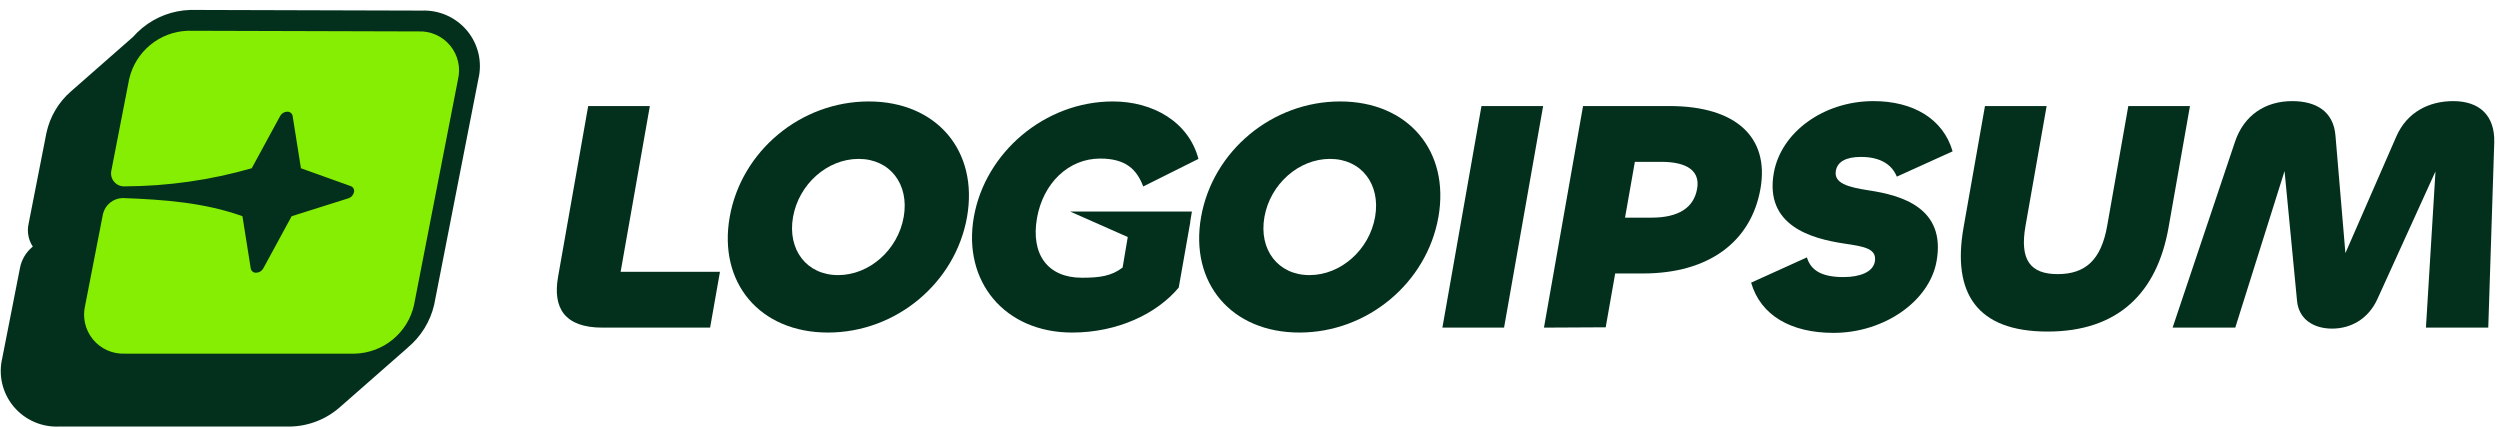
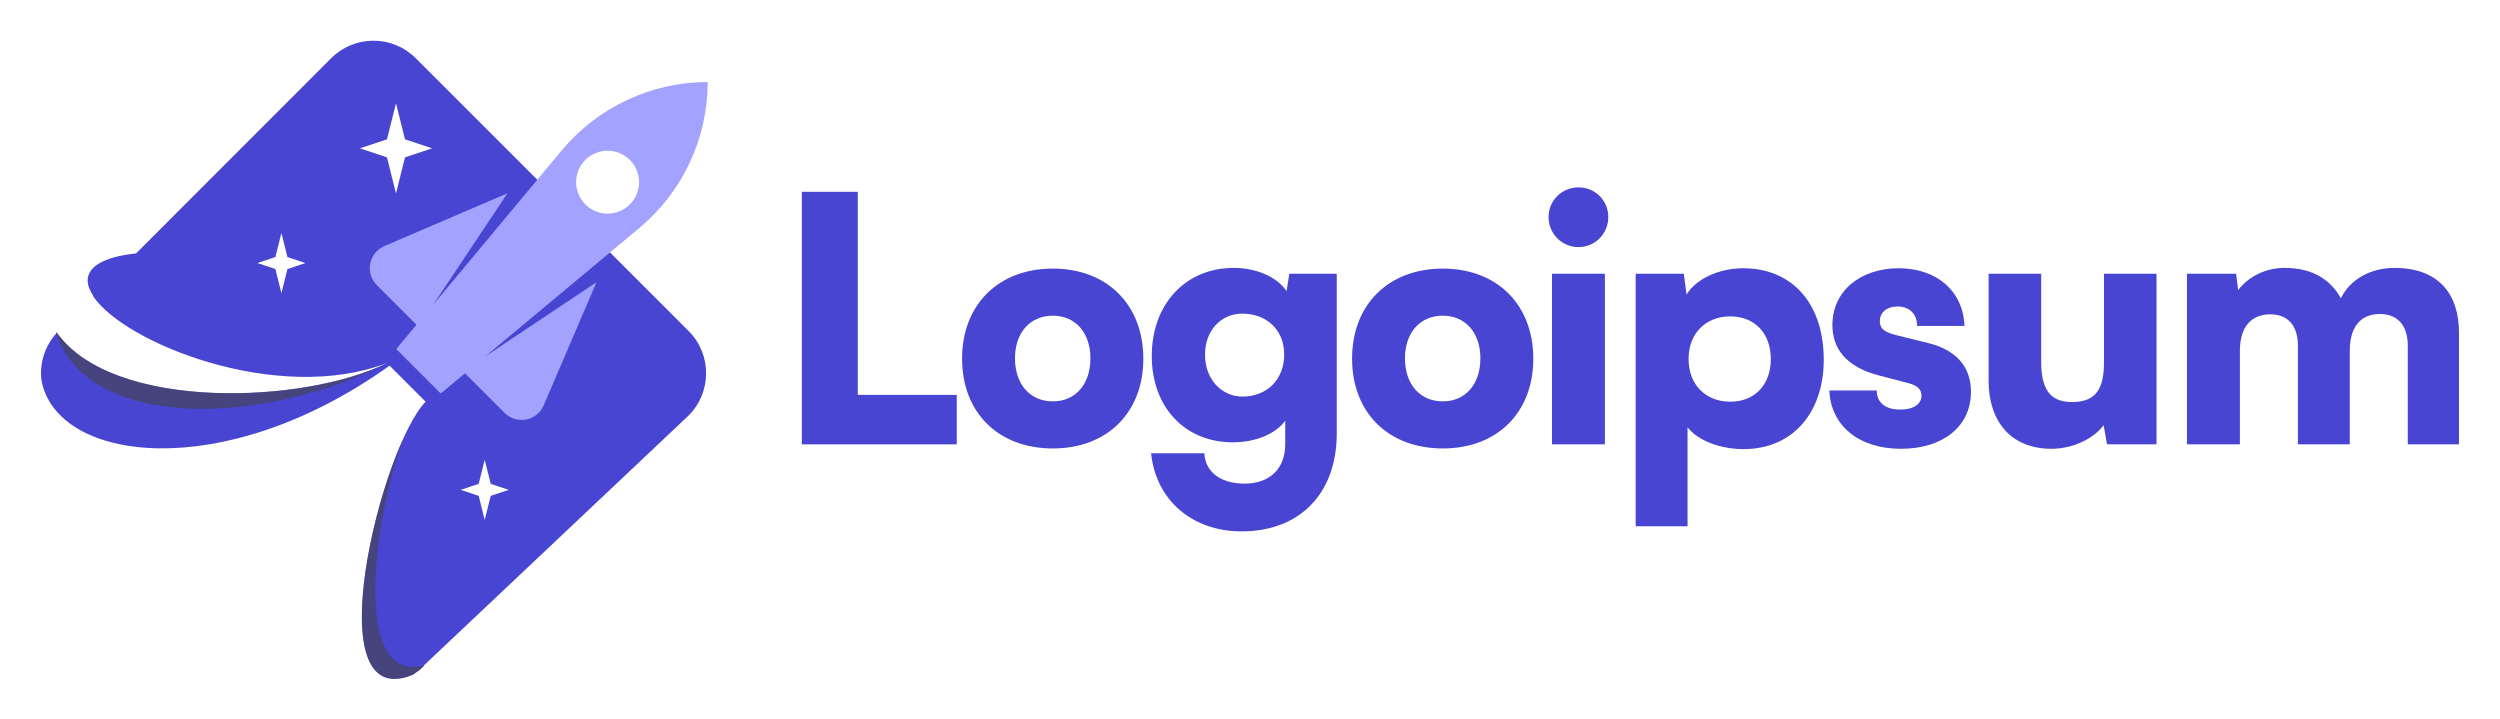
- <svg xmlns="http://www.w3.org/2000/svg" width="240" height="41" viewBox="0 0 240 41" fill="none">
-   <path d="M39.145 33.366L39.148 33.37L32.678 39.047C31.351 40.239 29.636 40.915 27.848 40.948L27.833 40.949H5.66C4.839 40.983 4.022 40.83 3.27 40.499C2.505 40.164 1.829 39.655 1.297 39.012C0.764 38.37 0.391 37.613 0.205 36.802C0.023 36.005 0.027 35.176 0.217 34.38L1.925 25.688C2.076 24.932 2.478 24.247 3.065 23.743L3.149 23.671C2.967 23.396 2.834 23.093 2.756 22.772C2.653 22.348 2.649 21.906 2.745 21.481L4.455 12.773L4.458 12.76C4.791 11.198 5.629 9.787 6.845 8.744L12.768 3.546C13.043 3.233 13.344 2.941 13.669 2.675C14.966 1.613 16.579 1.008 18.258 0.954L18.286 0.953L40.485 1.017C41.305 0.983 42.122 1.137 42.873 1.466C43.638 1.802 44.314 2.311 44.846 2.953C45.378 3.595 45.752 4.352 45.938 5.164C46.12 5.961 46.116 6.79 45.925 7.585L41.685 29.23L41.679 29.257C41.306 30.865 40.416 32.308 39.145 33.366Z" fill="#03301D" />
-   <path d="M40.139 3.017C40.722 2.988 41.304 3.095 41.838 3.331C42.372 3.566 42.844 3.924 43.216 4.374C43.587 4.825 43.848 5.356 43.978 5.925C44.108 6.494 44.102 7.086 43.962 7.653L39.74 29.312C39.444 30.599 38.73 31.752 37.709 32.591C36.689 33.429 35.42 33.907 34.1 33.949H12.01C11.427 33.978 10.844 33.87 10.31 33.635C9.775 33.399 9.303 33.042 8.931 32.592C8.559 32.141 8.297 31.61 8.166 31.041C8.036 30.472 8.04 29.88 8.178 29.312L9.883 20.55C9.983 20.122 10.221 19.74 10.561 19.462C10.901 19.184 11.324 19.026 11.763 19.013C15.794 19.156 19.665 19.459 23.274 20.757L24.071 25.768C24.09 25.889 24.154 25.998 24.25 26.075C24.345 26.151 24.466 26.189 24.588 26.182C24.729 26.18 24.866 26.14 24.987 26.067C25.107 25.994 25.206 25.891 25.274 25.768L27.998 20.757L33.447 19.037C33.579 18.994 33.697 18.919 33.791 18.817C33.885 18.715 33.95 18.59 33.981 18.455C34.012 18.336 33.997 18.209 33.94 18.1C33.882 17.991 33.786 17.907 33.67 17.866L28.89 16.153L28.094 11.142C28.074 11.021 28.011 10.91 27.915 10.833C27.82 10.755 27.699 10.715 27.576 10.72C27.434 10.723 27.296 10.764 27.176 10.838C27.056 10.913 26.957 11.018 26.891 11.142L24.166 16.153C20.216 17.286 16.128 17.87 12.018 17.89C11.82 17.906 11.622 17.876 11.439 17.801C11.255 17.726 11.093 17.609 10.963 17.459C10.834 17.309 10.743 17.13 10.696 16.938C10.65 16.745 10.649 16.544 10.695 16.352L12.4 7.589C12.695 6.303 13.408 5.151 14.427 4.312C15.445 3.473 16.713 2.996 18.032 2.953L40.139 3.017Z" fill="#86EE02" />
-   <path d="M176.026 31.956C171.93 31.956 169.024 30.286 168.108 27.135L173.464 24.708C173.844 26 174.954 26.599 176.97 26.599C178.538 26.599 179.806 26.126 179.983 25.118C180.206 23.857 178.959 23.668 177.057 23.384C173.908 22.912 169.389 21.683 170.284 16.609C170.973 12.701 175.053 9.707 179.853 9.707C183.629 9.707 186.534 11.378 187.451 14.529L182.095 16.956C181.67 15.916 180.668 15.065 178.652 15.065C177.244 15.065 176.398 15.506 176.243 16.388C176.032 17.586 177.373 17.964 179.429 18.279C182.546 18.752 186.815 19.95 185.915 25.055C185.226 28.962 180.826 31.956 176.026 31.956Z" fill="#03301D" />
-   <path d="M208.57 31.452H214.586L219.317 16.42L220.514 28.868C220.677 30.664 222.121 31.547 223.881 31.547C225.673 31.547 227.339 30.633 228.216 28.742L233.807 16.451L232.89 31.452H238.874L239.448 13.678C239.52 11.094 238.036 9.707 235.508 9.707C233.204 9.707 231.069 10.747 230.044 13.111L225.159 24.298L224.205 13.016C224.014 10.653 222.292 9.707 220.052 9.707C217.46 9.707 215.429 11.063 214.569 13.584L208.57 31.452Z" fill="#03301D" />
-   <path d="M188.501 21.84C187.39 28.143 189.78 31.83 196.564 31.83C203.316 31.83 207.07 28.143 208.181 21.84L210.237 10.18H204.317L202.289 21.683C201.711 24.96 200.192 26.315 197.536 26.315C194.912 26.315 193.871 24.96 194.449 21.683L196.477 10.18H190.557L188.501 21.84Z" fill="#03301D" />
-   <path fill-rule="evenodd" clip-rule="evenodd" d="M148.221 31.452L154.147 31.421L155.058 26.252H157.746C164.018 26.252 168.104 23.227 169.004 18.122C169.876 13.174 166.66 10.18 160.26 10.18H151.972L148.221 31.452ZM156.947 15.537H159.475C162.035 15.537 163.218 16.451 162.924 18.122C162.607 19.918 161.187 20.895 158.531 20.895H156.003L156.947 15.537Z" fill="#03301D" />
-   <path d="M142.221 10.18H148.141L144.39 31.452H138.47L142.221 10.18Z" fill="#03301D" />
-   <path fill-rule="evenodd" clip-rule="evenodd" d="M115.304 20.832C114.187 27.166 118.212 31.925 124.74 31.925C131.268 31.925 136.971 27.166 138.088 20.832C139.205 14.498 135.18 9.739 128.652 9.739C122.124 9.739 116.421 14.498 115.304 20.832ZM132.008 20.832C131.452 23.983 128.72 26.41 125.712 26.41C122.704 26.41 120.828 23.983 121.384 20.832C121.94 17.68 124.671 15.254 127.679 15.254C130.687 15.254 132.564 17.68 132.008 20.832Z" fill="#03301D" />
-   <path d="M102.926 31.925C96.462 31.925 92.395 27.04 93.49 20.832C94.585 14.624 100.31 9.739 106.838 9.739C110.678 9.739 114.11 11.693 115.05 15.254L109.751 17.901C109.138 16.294 108.111 15.222 105.615 15.222C102.575 15.222 100.143 17.586 99.553 20.926C98.937 24.424 100.59 26.662 103.854 26.662C105.582 26.662 106.698 26.504 107.77 25.685L108.266 22.754L102.727 20.306H114.423L114.258 21.305H114.271L114.088 22.34L114.077 22.409L114.076 22.409L113.159 27.607C111.051 30.128 107.278 31.925 102.926 31.925Z" fill="#03301D" />
-   <path fill-rule="evenodd" clip-rule="evenodd" d="M70.051 20.832C68.934 27.166 72.959 31.925 79.487 31.925C86.015 31.925 91.719 27.166 92.835 20.832C93.952 14.498 89.927 9.739 83.399 9.739C76.871 9.739 71.168 14.498 70.051 20.832ZM86.755 20.832C86.2 23.983 83.468 26.41 80.46 26.41C77.452 26.41 75.576 23.983 76.131 20.832C76.687 17.68 79.419 15.254 82.427 15.254C85.435 15.254 87.311 17.68 86.755 20.832Z" fill="#03301D" />
-   <path d="M62.386 10.18L59.58 26.095H69.116L68.171 31.452H57.835C54.187 31.452 53.048 29.561 53.576 26.567L56.466 10.18H62.386Z" fill="#03301D" />
+ <svg xmlns="http://www.w3.org/2000/svg" id="logo-33" width="160" height="46" viewBox="0 0 160 46" fill="none">
+   <path fill-rule="evenodd" clip-rule="evenodd" d="M26.605 3.724C25.111 2.231 22.689 2.232 21.196 3.725L8.735 16.192L8.724 16.189L8.685 16.193C8.701 16.201 8.717 16.208 8.733 16.216C6.547 16.445 5.619 17.102 5.609 17.946C5.613 18.259 5.741 18.598 5.978 18.95L5.966 18.962C7.954 21.959 17.799 25.913 24.764 23.234C19.544 25.844 7.25 26.361 3.64 21.294C2.855 22.142 2.527 23.257 2.651 24.328C3.605 29.585 14.269 31.02 24.933 23.402L27.241 25.71C24.369 28.66 20.128 45.797 26.43 43.18C26.58 43.079 26.707 42.988 26.879 42.857L27.16 42.592C27.144 42.596 27.128 42.6 27.112 42.604L43.992 26.668C45.559 25.188 45.595 22.706 44.07 21.183L26.605 3.724ZM24.766 8.917L25.343 6.61L25.92 8.917L27.651 9.494L25.92 10.071L25.343 12.379L24.766 10.071L23.036 9.494L24.766 8.917ZM17.625 16.451L18.01 14.912L18.395 16.451L19.549 16.835L18.395 17.22L18.01 18.759L17.625 17.22L16.472 16.835L17.625 16.451ZM31.021 29.428L30.637 30.966L29.483 31.351L30.637 31.735L31.021 33.274L31.406 31.735L32.56 31.351L31.406 30.966L31.021 29.428Z" class="ccustom" fill="#4845D2" />
+   <path d="M54.898 12.275H51.316V28.439H61.232V25.272H54.898V12.275Z" class="ccustom" fill="#4845D2" />
+   <path d="M61.574 22.956C61.574 26.407 63.89 28.701 67.384 28.701C70.857 28.701 73.173 26.407 73.173 22.956C73.173 19.505 70.857 17.19 67.384 17.19C63.89 17.19 61.574 19.505 61.574 22.956ZM64.96 22.934C64.96 21.296 65.921 20.204 67.384 20.204C68.826 20.204 69.787 21.296 69.787 22.934C69.787 24.595 68.826 25.687 67.384 25.687C65.921 25.687 64.96 24.595 64.96 22.934Z" class="ccustom" fill="#4845D2" />
+   <path d="M73.714 22.782C73.714 26.08 75.854 28.308 78.89 28.308C80.354 28.308 81.621 27.783 82.254 26.932V28.439C82.254 29.946 81.315 30.951 79.655 30.951C78.169 30.951 77.143 30.252 77.077 29.007H73.67C73.976 31.999 76.291 34.008 79.458 34.008C83.193 34.008 85.552 31.584 85.552 27.74V17.518H82.516L82.341 18.631C81.73 17.736 80.441 17.146 78.956 17.146C75.898 17.146 73.714 19.44 73.714 22.782ZM77.121 22.694C77.121 21.122 78.17 20.073 79.502 20.073C81.053 20.073 82.189 21.1 82.189 22.694C82.189 24.289 81.075 25.381 79.524 25.381C78.191 25.381 77.121 24.289 77.121 22.694Z" class="ccustom" fill="#4845D2" />
+   <path d="M86.533 22.956C86.533 26.407 88.848 28.701 92.343 28.701C95.816 28.701 98.131 26.407 98.131 22.956C98.131 19.505 95.816 17.19 92.343 17.19C88.848 17.19 86.533 19.505 86.533 22.956ZM89.918 22.934C89.918 21.296 90.879 20.204 92.343 20.204C93.784 20.204 94.745 21.296 94.745 22.934C94.745 24.595 93.784 25.687 92.343 25.687C90.879 25.687 89.918 24.595 89.918 22.934Z" class="ccustom" fill="#4845D2" />
+   <path d="M101.031 15.814C102.079 15.814 102.931 14.962 102.931 13.892C102.931 12.822 102.079 11.992 101.031 11.992C99.961 11.992 99.109 12.822 99.109 13.892C99.109 14.962 99.961 15.814 101.031 15.814ZM99.327 28.439H102.713V17.518H99.327V28.439Z" class="ccustom" fill="#4845D2" />
+   <path d="M104.683 33.681H108.003V27.347C108.637 28.177 110.078 28.744 111.586 28.744C114.84 28.744 116.806 26.255 116.718 22.803C116.631 19.287 114.6 17.168 111.564 17.168C110.013 17.168 108.55 17.845 107.938 18.85L107.763 17.518H104.683V33.681ZM108.069 22.978C108.069 21.34 109.161 20.248 110.734 20.248C112.328 20.248 113.333 21.362 113.333 22.978C113.333 24.595 112.328 25.708 110.734 25.708C109.161 25.708 108.069 24.616 108.069 22.978Z" class="ccustom" fill="#4845D2" />
+   <path d="M117.077 24.988C117.164 27.194 118.912 28.723 121.664 28.723C124.307 28.723 126.142 27.325 126.142 25.075C126.142 23.459 125.18 22.388 123.389 21.952L121.445 21.471C120.746 21.296 120.31 21.122 120.31 20.554C120.31 19.986 120.768 19.614 121.445 19.614C122.21 19.614 122.712 20.117 122.69 20.86H125.727C125.639 18.588 123.914 17.168 121.511 17.168C119.086 17.168 117.274 18.61 117.274 20.794C117.274 22.257 118.082 23.459 120.244 24.027L122.166 24.529C122.734 24.682 122.974 24.944 122.974 25.315C122.974 25.861 122.472 26.211 121.62 26.211C120.637 26.211 120.113 25.752 120.113 24.988H117.077Z" class="ccustom" fill="#4845D2" />
+   <path d="M131.29 28.723C132.623 28.723 133.955 28.111 134.632 27.215L134.851 28.439H138.018V17.518H134.654V23.197C134.654 24.835 134.173 25.73 132.623 25.73C131.421 25.73 130.635 25.184 130.635 23.153V17.518H127.271V24.376C127.271 26.975 128.713 28.723 131.29 28.723Z" class="ccustom" fill="#4845D2" />
+   <path d="M143.352 28.439V22.476C143.352 20.641 144.335 20.117 145.296 20.117C146.366 20.117 147.065 20.772 147.065 22.126V28.439H150.385V22.476C150.385 20.619 151.346 20.095 152.307 20.095C153.377 20.095 154.098 20.75 154.098 22.126V28.439H157.375V21.296C157.375 18.806 156.064 17.146 153.246 17.146C151.674 17.146 150.385 17.911 149.817 19.09C149.162 17.911 148.026 17.146 146.213 17.146C145.012 17.146 143.898 17.692 143.243 18.566L143.112 17.518H139.966V28.439H143.352Z" class="ccustom" fill="#4845D2" />
+   <path fill-rule="evenodd" clip-rule="evenodd" d="M45.292 5.251C41.683 5.251 38.261 6.854 35.95 9.626L27.732 19.489L32.477 12.37L24.599 15.747C23.599 16.175 23.348 17.479 24.118 18.249L26.653 20.784L25.358 22.337L28.206 25.185L29.759 23.89L32.294 26.425C33.064 27.195 34.368 26.944 34.796 25.944L38.173 18.066L31.054 22.812L40.917 14.592C43.689 12.282 45.292 8.86 45.292 5.251ZM37.461 13.082C38.247 13.869 39.522 13.869 40.309 13.082C41.095 12.296 41.095 11.021 40.309 10.235C39.522 9.448 38.247 9.448 37.461 10.235C36.675 11.021 36.675 12.296 37.461 13.082Z" class="ccompli2" fill="#A3A2FF" />
+   <path opacity="0.6" d="M3.548 21.161C5.433 27.621 16.897 27.284 24.761 23.235C19.495 25.866 7.037 26.369 3.548 21.161Z" fill="#424242" />
+   <path opacity="0.6" d="M26.43 43.18C21.119 45.385 23.296 33.565 25.83 28.024C23.983 32.949 22.405 43.804 27.16 42.592L26.879 42.857C26.707 42.988 26.58 43.079 26.43 43.18Z" fill="#424242" />
</svg>
